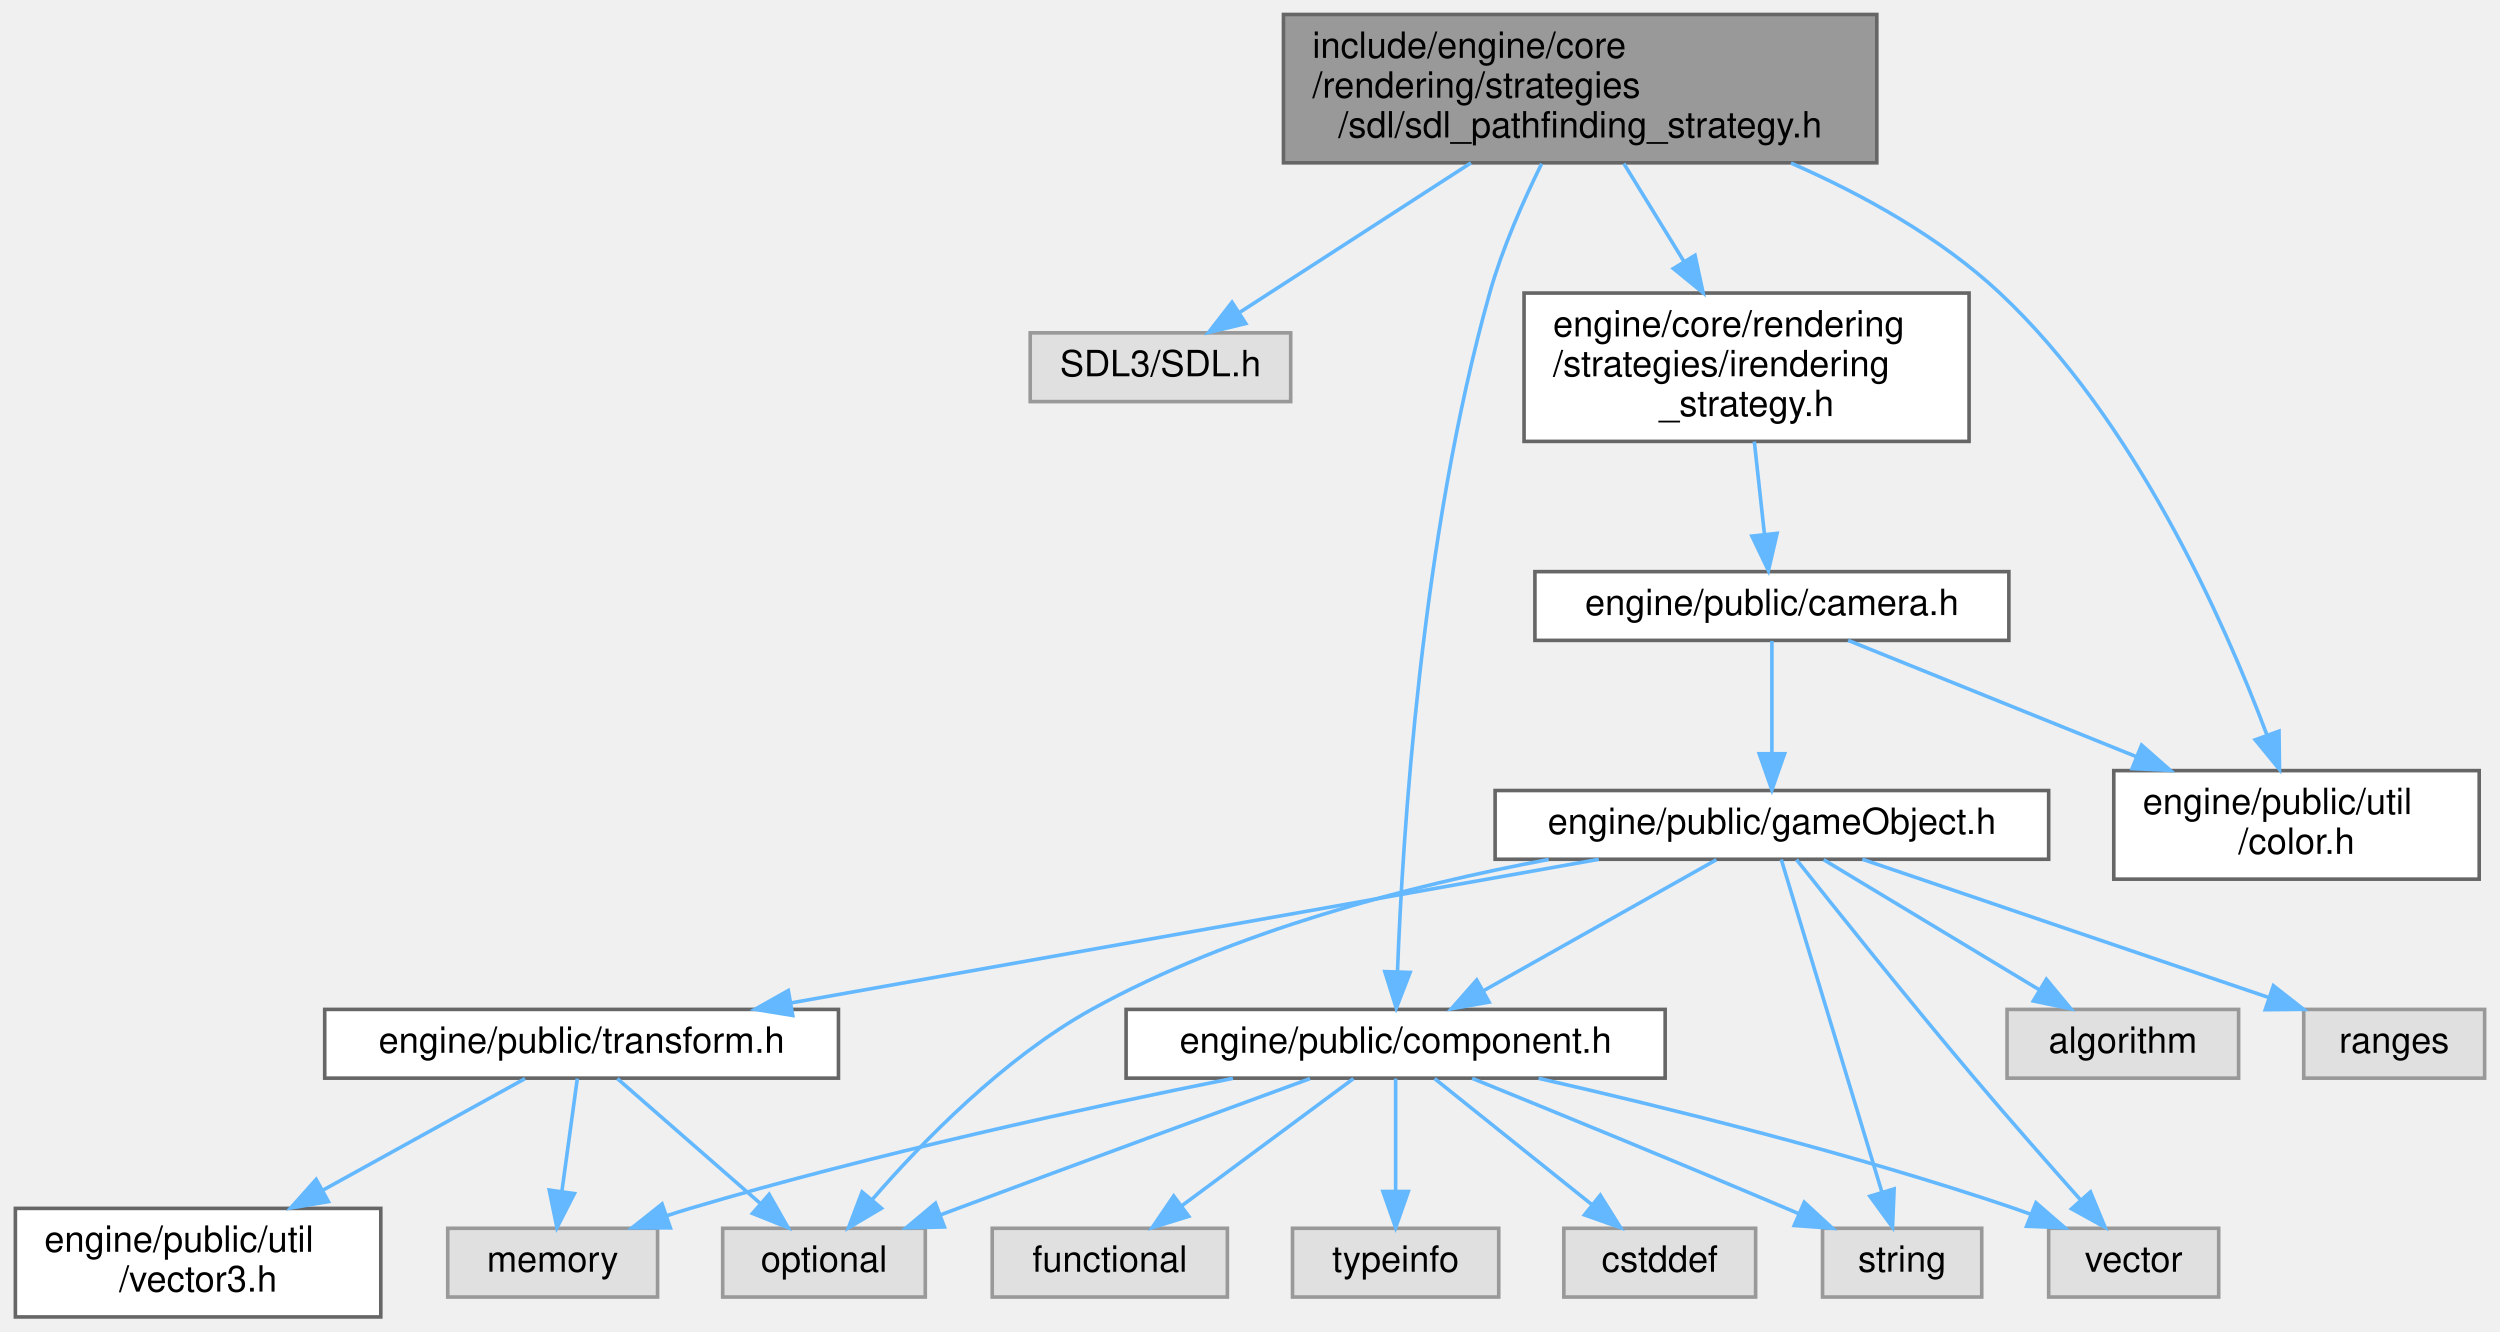
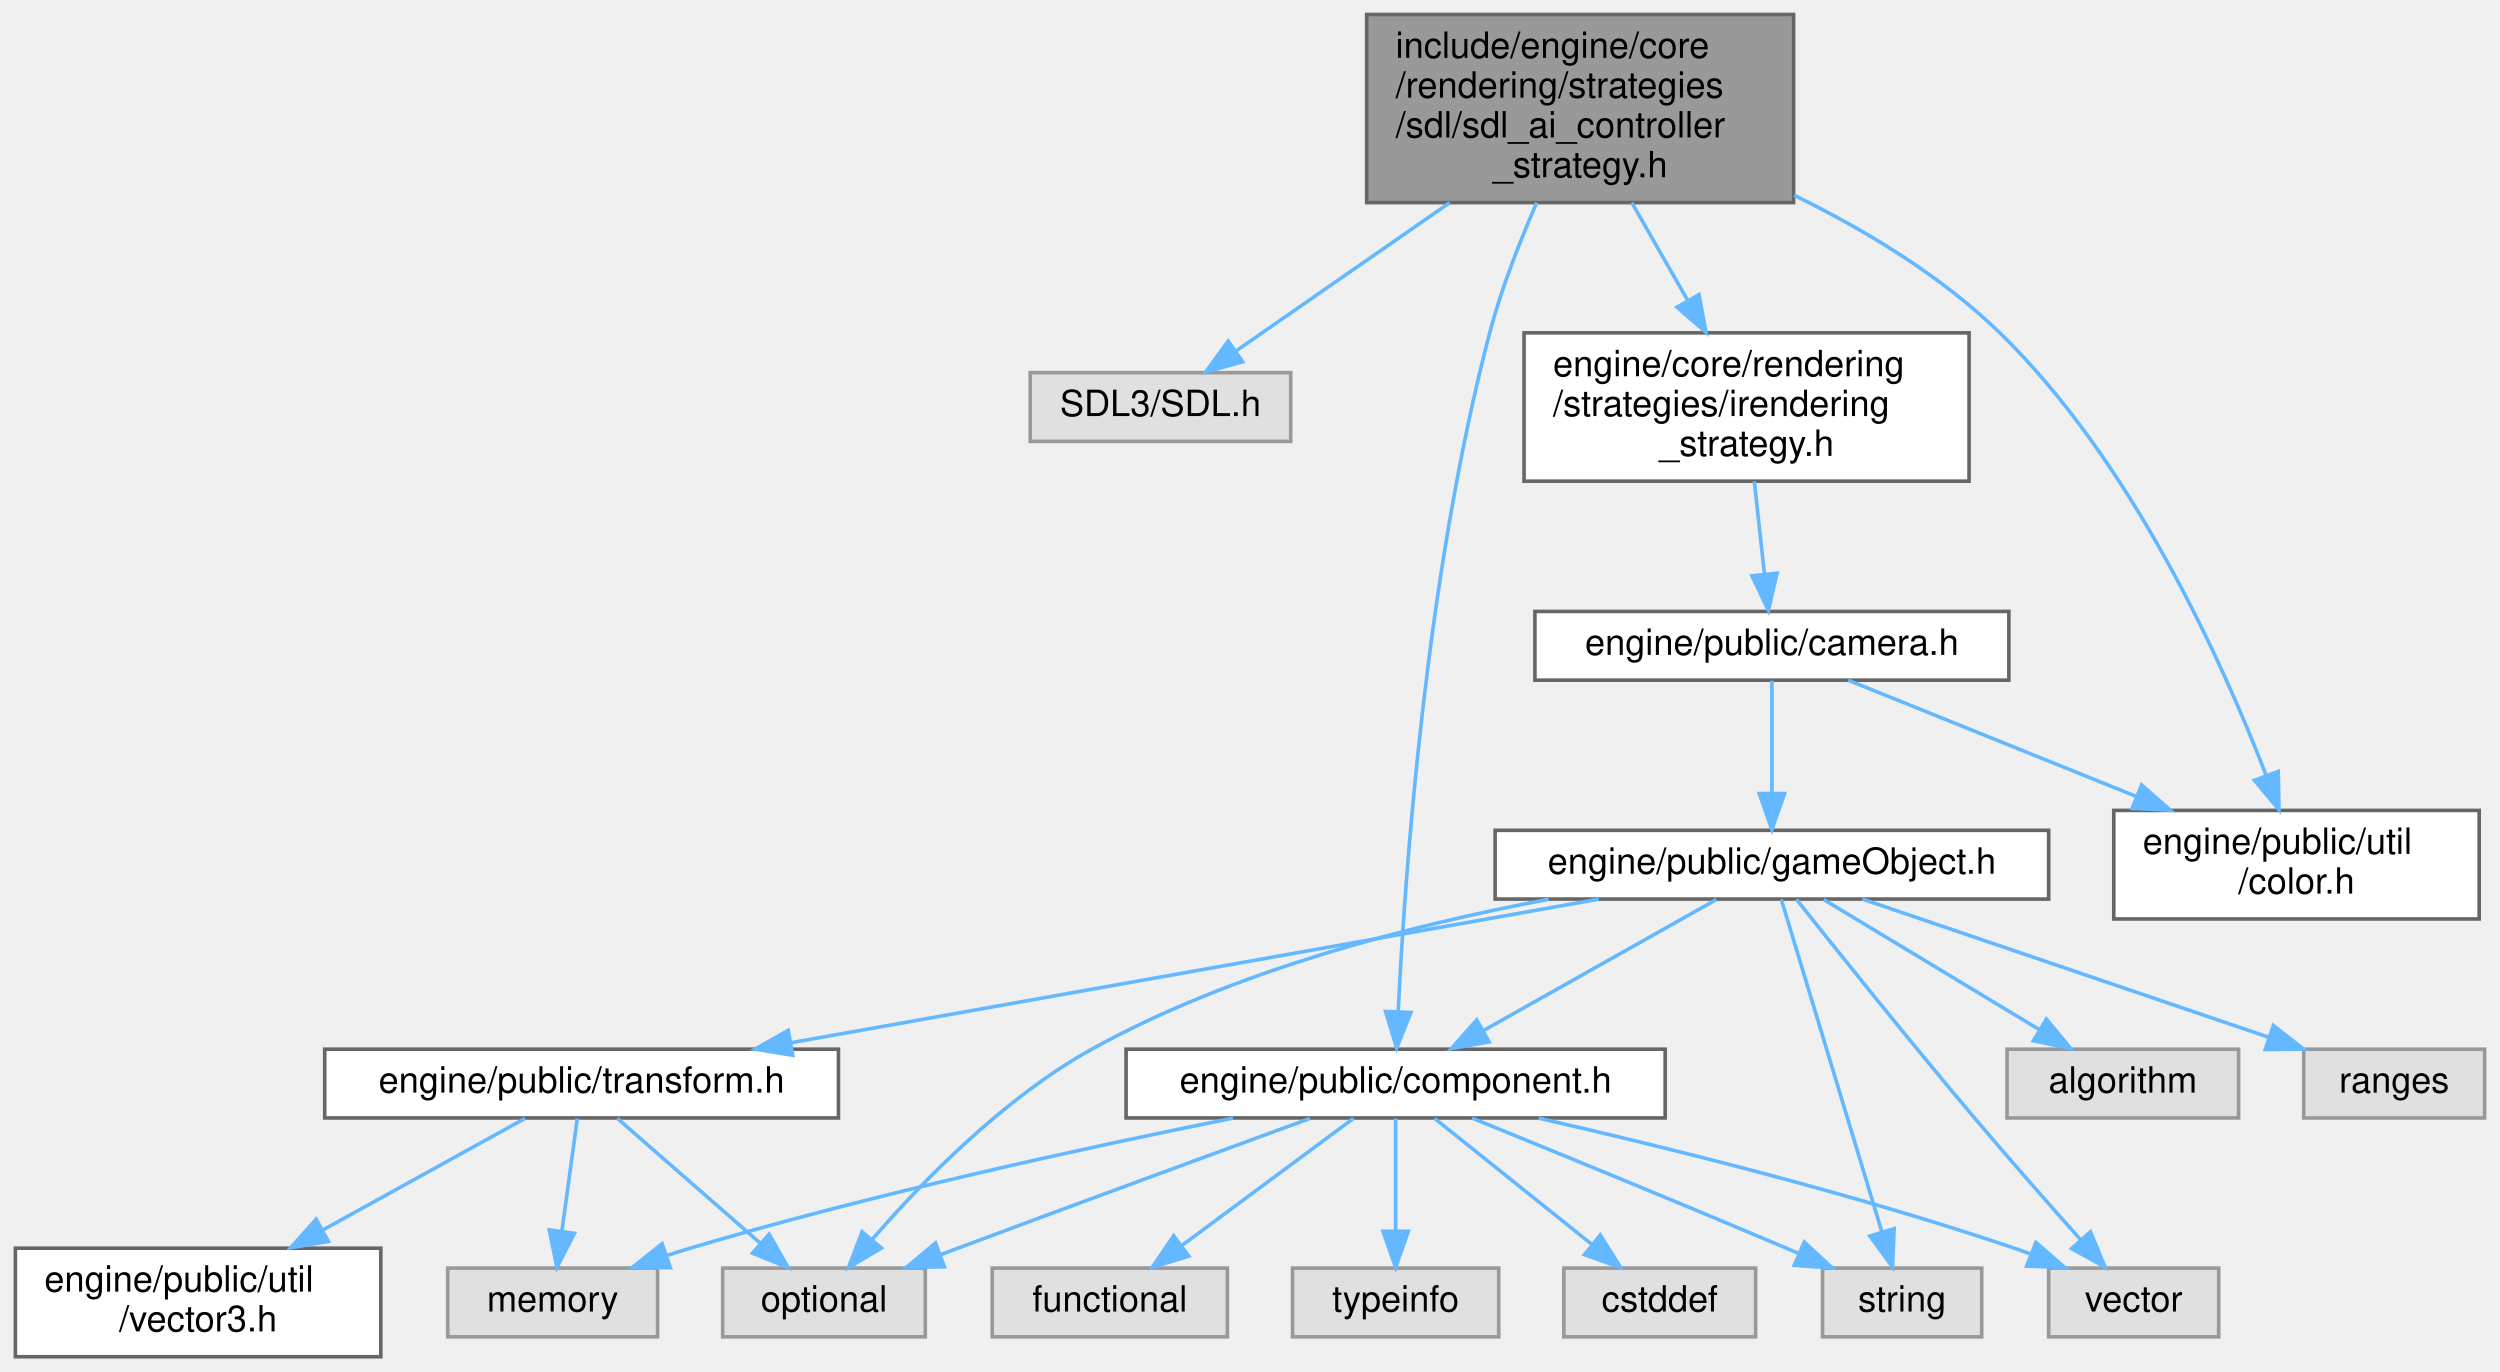
- <svg xmlns="http://www.w3.org/2000/svg" xmlns:xlink="http://www.w3.org/1999/xlink" width="691pt" height="368pt" viewBox="0.00 0.00 690.50 368.00">
-   <g id="graph0" class="graph" transform="scale(1 1) rotate(0) translate(4 364)">
+ <svg xmlns="http://www.w3.org/2000/svg" xmlns:xlink="http://www.w3.org/1999/xlink" width="691pt" height="379pt" viewBox="0.00 0.00 690.50 379.00">
+   <g id="graph0" class="graph" transform="scale(1 1) rotate(0) translate(4 375)">
    <g id="Node000001" class="node">
      <g id="a_Node000001">
        <a xlink:title=" ">
-           <polygon fill="#999999" stroke="#666666" points="514.5,-360 350.5,-360 350.5,-319 514.5,-319 514.5,-360" />
-           <text text-anchor="start" x="358.5" y="-348" font-family="Helvetica,sans-Serif" font-size="10.00">include/engine/core</text>
-           <text text-anchor="start" x="358.5" y="-337" font-family="Helvetica,sans-Serif" font-size="10.00">/rendering/strategies</text>
-           <text text-anchor="middle" x="432.5" y="-326" font-family="Helvetica,sans-Serif" font-size="10.00">/sdl/sdl_pathfinding_strategy.h</text>
+           <polygon fill="#999999" stroke="#666666" points="491.5,-371 373.5,-371 373.5,-319 491.5,-319 491.5,-371" />
+           <text text-anchor="start" x="381.5" y="-359" font-family="Helvetica,sans-Serif" font-size="10.00">include/engine/core</text>
+           <text text-anchor="start" x="381.5" y="-348" font-family="Helvetica,sans-Serif" font-size="10.00">/rendering/strategies</text>
+           <text text-anchor="start" x="381.5" y="-337" font-family="Helvetica,sans-Serif" font-size="10.00">/sdl/sdl_ai_controller</text>
+           <text text-anchor="middle" x="432.5" y="-326" font-family="Helvetica,sans-Serif" font-size="10.00">_strategy.h</text>
        </a>
      </g>
    </g>
    <g id="Node000002" class="node">
      <g id="a_Node000002">
        <a xlink:title=" ">
          <polygon fill="#e0e0e0" stroke="#999999" points="352.5,-272 280.5,-272 280.5,-253 352.5,-253 352.5,-272" />
          <text text-anchor="middle" x="316.5" y="-260" font-family="Helvetica,sans-Serif" font-size="10.00">SDL3/SDL.h</text>
        </a>
      </g>
    </g>
    <g id="edge1_Node000001_Node000002" class="edge">
      <g id="a_edge1_Node000001_Node000002">
        <a xlink:title=" ">
-           <path fill="none" stroke="#63b8ff" d="M402.33,-318.99C382.32,-306.05 356.52,-289.38 338.45,-277.69" />
-           <polygon fill="#63b8ff" stroke="#63b8ff" points="340.08,-274.58 329.78,-272.09 336.28,-280.46 340.08,-274.58" />
+           <path fill="none" stroke="#63b8ff" d="M396.43,-318.97C377.02,-305.5 353.75,-289.35 337.35,-277.97" />
+           <polygon fill="#63b8ff" stroke="#63b8ff" points="339.21,-275 329,-272.18 335.22,-280.75 339.21,-275" />
        </a>
      </g>
    </g>
    <g id="Node000003" class="node">
      <g id="a_Node000003">
        <a xlink:href="irendering__strategy_8h.html" target="_top" xlink:title=" ">
          <polygon fill="white" stroke="#666666" points="540,-283 417,-283 417,-242 540,-242 540,-283" />
          <text text-anchor="start" x="425" y="-271" font-family="Helvetica,sans-Serif" font-size="10.00">engine/core/rendering</text>
          <text text-anchor="start" x="425" y="-260" font-family="Helvetica,sans-Serif" font-size="10.00">/strategies/irendering</text>
          <text text-anchor="middle" x="478.5" y="-249" font-family="Helvetica,sans-Serif" font-size="10.00">_strategy.h</text>
        </a>
      </g>
    </g>
    <g id="edge2_Node000001_Node000003" class="edge">
      <g id="a_edge2_Node000001_Node000003">
        <a xlink:title=" ">
-           <path fill="none" stroke="#63b8ff" d="M444.59,-318.79C449.66,-310.53 455.65,-300.76 461.18,-291.75" />
-           <polygon fill="#63b8ff" stroke="#63b8ff" points="464.25,-293.43 466.49,-283.07 458.28,-289.77 464.25,-293.43" />
+           <path fill="none" stroke="#63b8ff" d="M446.8,-318.97C451.7,-310.41 457.21,-300.76 462.24,-291.95" />
+           <polygon fill="#63b8ff" stroke="#63b8ff" points="465.35,-293.56 467.27,-283.15 459.27,-290.09 465.35,-293.56" />
        </a>
      </g>
    </g>
    <g id="Node000006" class="node">
      <g id="a_Node000006">
        <a xlink:href="component_8h.html" target="_top" xlink:title=" ">
          <polygon fill="white" stroke="#666666" points="456,-85 307,-85 307,-66 456,-66 456,-85" />
          <text text-anchor="middle" x="381.5" y="-73" font-family="Helvetica,sans-Serif" font-size="10.00">engine/public/component.h</text>
        </a>
      </g>
    </g>
    <g id="edge23_Node000001_Node000006" class="edge">
      <g id="a_edge23_Node000001_Node000006">
        <a xlink:title=" ">
-           <path fill="none" stroke="#63b8ff" d="M421.86,-318.75C416.74,-308.38 410.96,-295.31 407.5,-283 388.6,-215.83 383.42,-132.5 382.02,-95.61" />
-           <polygon fill="#63b8ff" stroke="#63b8ff" points="385.5,-95.22 381.68,-85.34 378.51,-95.45 385.5,-95.22" />
+           <path fill="none" stroke="#63b8ff" d="M420.5,-318.99C415.77,-308.15 410.7,-295.18 407.5,-283 389.76,-215.52 383.99,-132.35 382.22,-95.55" />
+           <polygon fill="#63b8ff" stroke="#63b8ff" points="385.71,-95.15 381.78,-85.31 378.72,-95.45 385.71,-95.15" />
        </a>
      </g>
    </g>
    <g id="Node000018" class="node">
      <g id="a_Node000018">
        <a xlink:href="color_8h.html" target="_top" xlink:title=" ">
          <polygon fill="white" stroke="#666666" points="681,-151 580,-151 580,-121 681,-121 681,-151" />
          <text text-anchor="start" x="588" y="-139" font-family="Helvetica,sans-Serif" font-size="10.00">engine/public/util</text>
          <text text-anchor="middle" x="630.5" y="-128" font-family="Helvetica,sans-Serif" font-size="10.00">/color.h</text>
        </a>
      </g>
    </g>
    <g id="edge24_Node000001_Node000018" class="edge">
      <g id="a_edge24_Node000001_Node000018">
        <a xlink:title=" ">
-           <path fill="none" stroke="#63b8ff" d="M490.78,-318.92C510.73,-310.19 532.12,-298.34 548.5,-283 585.67,-248.18 610.37,-192.64 622.26,-161.05" />
-           <polygon fill="#63b8ff" stroke="#63b8ff" points="625.67,-161.91 625.8,-151.32 619.09,-159.52 625.67,-161.91" />
+           <path fill="none" stroke="#63b8ff" d="M491.65,-321.03C511.35,-311.39 532.35,-298.71 548.5,-283 585.01,-247.49 609.95,-192.2 622.06,-160.84" />
+           <polygon fill="#63b8ff" stroke="#63b8ff" points="625.45,-161.78 625.67,-151.19 618.89,-159.32 625.45,-161.78" />
        </a>
      </g>
    </g>
    <g id="Node000004" class="node">
      <g id="a_Node000004">
        <a xlink:href="camera_8h.html" target="_top" xlink:title=" ">
          <polygon fill="white" stroke="#666666" points="551,-206 420,-206 420,-187 551,-187 551,-206" />
          <text text-anchor="middle" x="485.5" y="-194" font-family="Helvetica,sans-Serif" font-size="10.00">engine/public/camera.h</text>
        </a>
      </g>
    </g>
    <g id="edge3_Node000003_Node000004" class="edge">
      <g id="a_edge3_Node000003_Node000004">
        <a xlink:title=" ">
          <path fill="none" stroke="#63b8ff" d="M480.64,-241.95C481.52,-233.85 482.55,-224.5 483.43,-216.47" />
          <polygon fill="#63b8ff" stroke="#63b8ff" points="486.93,-216.58 484.54,-206.26 479.98,-215.82 486.93,-216.58" />
        </a>
      </g>
    </g>
    <g id="Node000005" class="node">
      <g id="a_Node000005">
        <a xlink:href="game_object_8h.html" target="_top" xlink:title=" ">
          <polygon fill="white" stroke="#666666" points="562,-145.5 409,-145.5 409,-126.5 562,-126.5 562,-145.5" />
          <text text-anchor="middle" x="485.5" y="-133.5" font-family="Helvetica,sans-Serif" font-size="10.00">engine/public/gameObject.h</text>
        </a>
      </g>
    </g>
    <g id="edge4_Node000004_Node000005" class="edge">
      <g id="a_edge4_Node000004_Node000005">
        <a xlink:title=" ">
          <path fill="none" stroke="#63b8ff" d="M485.5,-186.87C485.5,-178.75 485.5,-166.31 485.5,-155.89" />
          <polygon fill="#63b8ff" stroke="#63b8ff" points="489,-155.67 485.5,-145.67 482,-155.67 489,-155.67" />
        </a>
      </g>
    </g>
    <g id="edge22_Node000004_Node000018" class="edge">
      <g id="a_edge22_Node000004_Node000018">
        <a xlink:title=" ">
          <path fill="none" stroke="#63b8ff" d="M506.58,-186.99C527.36,-178.61 559.74,-165.55 586.2,-154.87" />
          <polygon fill="#63b8ff" stroke="#63b8ff" points="587.68,-158.05 595.64,-151.06 585.06,-151.56 587.68,-158.05" />
        </a>
      </g>
    </g>
    <g id="edge5_Node000005_Node000006" class="edge">
      <g id="a_edge5_Node000005_Node000006">
        <a xlink:title=" ">
          <path fill="none" stroke="#63b8ff" d="M470.15,-126.37C453.18,-116.82 425.6,-101.31 405.71,-90.12" />
          <polygon fill="#63b8ff" stroke="#63b8ff" points="407.34,-87.02 396.91,-85.17 403.91,-93.12 407.34,-87.02" />
        </a>
      </g>
    </g>
    <g id="Node000009" class="node">
      <g id="a_Node000009">
        <a xlink:title=" ">
          <polygon fill="#e0e0e0" stroke="#999999" points="251.5,-24.5 195.5,-24.5 195.5,-5.5 251.5,-5.5 251.5,-24.5" />
          <text text-anchor="middle" x="223.5" y="-12.5" font-family="Helvetica,sans-Serif" font-size="10.00">optional</text>
        </a>
      </g>
    </g>
    <g id="edge18_Node000005_Node000009" class="edge">
      <g id="a_edge18_Node000005_Node000009">
        <a xlink:title=" ">
          <path fill="none" stroke="#63b8ff" d="M423.8,-126.44C385.65,-119.29 336.66,-106.66 297.5,-85 273.12,-71.51 250.54,-48.25 236.89,-32.5" />
          <polygon fill="#63b8ff" stroke="#63b8ff" points="239.39,-30.03 230.27,-24.64 234.03,-34.54 239.39,-30.03" />
        </a>
      </g>
    </g>
    <g id="Node000010" class="node">
      <g id="a_Node000010">
        <a xlink:title=" ">
          <polygon fill="#e0e0e0" stroke="#999999" points="543.5,-24.5 499.5,-24.5 499.5,-5.5 543.5,-5.5 543.5,-24.5" />
          <text text-anchor="middle" x="521.5" y="-12.5" font-family="Helvetica,sans-Serif" font-size="10.00">string</text>
        </a>
      </g>
    </g>
    <g id="edge20_Node000005_Node000010" class="edge">
      <g id="a_edge20_Node000005_Node000010">
        <a xlink:title=" ">
          <path fill="none" stroke="#63b8ff" d="M488.09,-126.44C493.87,-107.32 507.95,-60.77 515.87,-34.62" />
          <polygon fill="#63b8ff" stroke="#63b8ff" points="519.29,-35.39 518.84,-24.8 512.59,-33.36 519.29,-35.39" />
        </a>
      </g>
    </g>
    <g id="Node000013" class="node">
      <g id="a_Node000013">
        <a xlink:title=" ">
          <polygon fill="#e0e0e0" stroke="#999999" points="609,-24.5 562,-24.5 562,-5.5 609,-5.5 609,-24.5" />
          <text text-anchor="middle" x="585.5" y="-12.5" font-family="Helvetica,sans-Serif" font-size="10.00">vector</text>
        </a>
      </g>
    </g>
    <g id="edge21_Node000005_Node000013" class="edge">
      <g id="a_edge21_Node000005_Node000013">
        <a xlink:title=" ">
          <path fill="none" stroke="#63b8ff" d="M492.29,-126.41C502.72,-113.27 523.37,-87.44 541.5,-66 551.08,-54.66 562.12,-42.12 570.74,-32.43" />
          <polygon fill="#63b8ff" stroke="#63b8ff" points="573.55,-34.55 577.6,-24.76 568.33,-29.88 573.55,-34.55" />
        </a>
      </g>
    </g>
    <g id="Node000014" class="node">
      <g id="a_Node000014">
        <a xlink:href="transform_8h.html" target="_top" xlink:title=" ">
          <polygon fill="white" stroke="#666666" points="227.5,-85 85.5,-85 85.5,-66 227.5,-66 227.5,-85" />
          <text text-anchor="middle" x="156.5" y="-73" font-family="Helvetica,sans-Serif" font-size="10.00">engine/public/transform.h</text>
        </a>
      </g>
    </g>
    <g id="edge13_Node000005_Node000014" class="edge">
      <g id="a_edge13_Node000005_Node000014">
        <a xlink:title=" ">
          <path fill="none" stroke="#63b8ff" d="M437.66,-126.49C378.45,-115.97 277.7,-98.05 214.25,-86.77" />
          <polygon fill="#63b8ff" stroke="#63b8ff" points="214.86,-83.32 204.4,-85.02 213.63,-90.21 214.86,-83.32" />
        </a>
      </g>
    </g>
    <g id="Node000016" class="node">
      <g id="a_Node000016">
        <a xlink:title=" ">
          <polygon fill="#e0e0e0" stroke="#999999" points="614.5,-85 550.5,-85 550.5,-66 614.5,-66 614.5,-85" />
          <text text-anchor="middle" x="582.5" y="-73" font-family="Helvetica,sans-Serif" font-size="10.00">algorithm</text>
        </a>
      </g>
    </g>
    <g id="edge17_Node000005_Node000016" class="edge">
      <g id="a_edge17_Node000005_Node000016">
        <a xlink:title=" ">
          <path fill="none" stroke="#63b8ff" d="M499.81,-126.37C515.5,-116.91 540.9,-101.59 559.41,-90.42" />
          <polygon fill="#63b8ff" stroke="#63b8ff" points="561.37,-93.33 568.13,-85.17 557.76,-87.33 561.37,-93.33" />
        </a>
      </g>
    </g>
    <g id="Node000017" class="node">
      <g id="a_Node000017">
        <a xlink:title=" ">
          <polygon fill="#e0e0e0" stroke="#999999" points="682.5,-85 632.5,-85 632.5,-66 682.5,-66 682.5,-85" />
          <text text-anchor="middle" x="657.5" y="-73" font-family="Helvetica,sans-Serif" font-size="10.00">ranges</text>
        </a>
      </g>
    </g>
    <g id="edge19_Node000005_Node000017" class="edge">
      <g id="a_edge19_Node000005_Node000017">
        <a xlink:title=" ">
          <path fill="none" stroke="#63b8ff" d="M510.51,-126.49C540.06,-116.44 589.41,-99.66 622.69,-88.34" />
          <polygon fill="#63b8ff" stroke="#63b8ff" points="624.12,-91.55 632.46,-85.02 621.87,-84.92 624.12,-91.55" />
        </a>
      </g>
    </g>
    <g id="Node000007" class="node">
      <g id="a_Node000007">
        <a xlink:title=" ">
          <polygon fill="#e0e0e0" stroke="#999999" points="335,-24.5 270,-24.5 270,-5.5 335,-5.5 335,-24.5" />
          <text text-anchor="middle" x="302.5" y="-12.5" font-family="Helvetica,sans-Serif" font-size="10.00">functional</text>
        </a>
      </g>
    </g>
    <g id="edge6_Node000006_Node000007" class="edge">
      <g id="a_edge6_Node000006_Node000007">
        <a xlink:title=" ">
          <path fill="none" stroke="#63b8ff" d="M369.84,-65.87C357.36,-56.62 337.32,-41.78 322.34,-30.69" />
          <polygon fill="#63b8ff" stroke="#63b8ff" points="324.32,-27.81 314.2,-24.67 320.16,-33.43 324.32,-27.81" />
        </a>
      </g>
    </g>
    <g id="Node000008" class="node">
      <g id="a_Node000008">
        <a xlink:title=" ">
          <polygon fill="#e0e0e0" stroke="#999999" points="177.5,-24.5 119.5,-24.5 119.5,-5.5 177.5,-5.5 177.5,-24.5" />
          <text text-anchor="middle" x="148.5" y="-12.5" font-family="Helvetica,sans-Serif" font-size="10.00">memory</text>
        </a>
      </g>
    </g>
    <g id="edge7_Node000006_Node000008" class="edge">
      <g id="a_edge7_Node000006_Node000008">
        <a xlink:title=" ">
          <path fill="none" stroke="#63b8ff" d="M336.54,-65.95C296.75,-57.98 237.26,-45.08 186.5,-30 184.36,-29.37 182.18,-28.67 179.98,-27.95" />
          <polygon fill="#63b8ff" stroke="#63b8ff" points="181.04,-24.61 170.44,-24.63 178.74,-31.22 181.04,-24.61" />
        </a>
      </g>
    </g>
    <g id="edge8_Node000006_Node000009" class="edge">
      <g id="a_edge8_Node000006_Node000009">
        <a xlink:title=" ">
          <path fill="none" stroke="#63b8ff" d="M357.83,-65.87C333.42,-56.95 294.26,-42.6 260.5,-30 258.91,-29.41 257.28,-28.8 255.63,-28.18" />
          <polygon fill="#63b8ff" stroke="#63b8ff" points="256.78,-24.87 246.19,-24.62 254.31,-31.42 256.78,-24.87" />
        </a>
      </g>
    </g>
    <g id="edge9_Node000006_Node000010" class="edge">
      <g id="a_edge9_Node000006_Node000010">
        <a xlink:title=" ">
          <path fill="none" stroke="#63b8ff" d="M402.66,-65.94C424.48,-57.07 459.45,-42.76 489.5,-30 490.66,-29.51 491.85,-29 493.04,-28.49" />
          <polygon fill="#63b8ff" stroke="#63b8ff" points="494.45,-31.69 502.24,-24.51 491.67,-25.27 494.45,-31.69" />
        </a>
      </g>
    </g>
    <g id="Node000011" class="node">
      <g id="a_Node000011">
        <a xlink:title=" ">
          <polygon fill="#e0e0e0" stroke="#999999" points="410,-24.5 353,-24.5 353,-5.5 410,-5.5 410,-24.5" />
          <text text-anchor="middle" x="381.5" y="-12.5" font-family="Helvetica,sans-Serif" font-size="10.00">typeinfo</text>
        </a>
      </g>
    </g>
    <g id="edge10_Node000006_Node000011" class="edge">
      <g id="a_edge10_Node000006_Node000011">
        <a xlink:title=" ">
          <path fill="none" stroke="#63b8ff" d="M381.5,-65.87C381.5,-57.75 381.5,-45.31 381.5,-34.89" />
          <polygon fill="#63b8ff" stroke="#63b8ff" points="385,-34.67 381.5,-24.67 378,-34.67 385,-34.67" />
        </a>
      </g>
    </g>
    <g id="Node000012" class="node">
      <g id="a_Node000012">
        <a xlink:title=" ">
          <polygon fill="#e0e0e0" stroke="#999999" points="481,-24.5 428,-24.5 428,-5.5 481,-5.5 481,-24.5" />
          <text text-anchor="middle" x="454.5" y="-12.5" font-family="Helvetica,sans-Serif" font-size="10.00">cstddef</text>
        </a>
      </g>
    </g>
    <g id="edge11_Node000006_Node000012" class="edge">
      <g id="a_edge11_Node000006_Node000012">
        <a xlink:title=" ">
          <path fill="none" stroke="#63b8ff" d="M392.27,-65.87C403.7,-56.71 421.98,-42.06 435.78,-31.01" />
          <polygon fill="#63b8ff" stroke="#63b8ff" points="438.07,-33.65 443.68,-24.67 433.69,-28.19 438.07,-33.65" />
        </a>
      </g>
    </g>
    <g id="edge12_Node000006_Node000013" class="edge">
      <g id="a_edge12_Node000006_Node000013">
        <a xlink:title=" ">
          <path fill="none" stroke="#63b8ff" d="M421.03,-65.95C456.01,-57.97 508.21,-45.07 552.5,-30 553.94,-29.51 555.4,-28.99 556.87,-28.44" />
          <polygon fill="#63b8ff" stroke="#63b8ff" points="558.49,-31.57 566.49,-24.63 555.9,-25.06 558.49,-31.57" />
        </a>
      </g>
    </g>
    <g id="edge15_Node000014_Node000008" class="edge">
      <g id="a_edge15_Node000014_Node000008">
        <a xlink:title=" ">
          <path fill="none" stroke="#63b8ff" d="M155.32,-65.87C154.21,-57.75 152.51,-45.31 151.08,-34.89" />
          <polygon fill="#63b8ff" stroke="#63b8ff" points="154.51,-34.1 149.69,-24.67 147.57,-35.05 154.51,-34.1" />
        </a>
      </g>
    </g>
    <g id="edge16_Node000014_Node000009" class="edge">
      <g id="a_edge16_Node000014_Node000009">
        <a xlink:title=" ">
          <path fill="none" stroke="#63b8ff" d="M166.39,-65.87C176.78,-56.8 193.34,-42.34 205.95,-31.32" />
          <polygon fill="#63b8ff" stroke="#63b8ff" points="208.34,-33.88 213.57,-24.67 203.74,-28.61 208.34,-33.88" />
        </a>
      </g>
    </g>
    <g id="Node000015" class="node">
      <g id="a_Node000015">
        <a xlink:href="vector3_8h.html" target="_top" xlink:title=" ">
          <polygon fill="white" stroke="#666666" points="101,-30 0,-30 0,0 101,0 101,-30" />
          <text text-anchor="start" x="8" y="-18" font-family="Helvetica,sans-Serif" font-size="10.00">engine/public/util</text>
          <text text-anchor="middle" x="50.5" y="-7" font-family="Helvetica,sans-Serif" font-size="10.00">/vector3.h</text>
        </a>
      </g>
    </g>
    <g id="edge14_Node000014_Node000015" class="edge">
      <g id="a_edge14_Node000014_Node000015">
        <a xlink:title=" ">
          <path fill="none" stroke="#63b8ff" d="M140.86,-65.87C126.21,-57.78 103.81,-45.42 84.98,-35.03" />
          <polygon fill="#63b8ff" stroke="#63b8ff" points="86.52,-31.88 76.08,-30.11 83.14,-38.01 86.52,-31.88" />
        </a>
      </g>
    </g>
  </g>
</svg>
